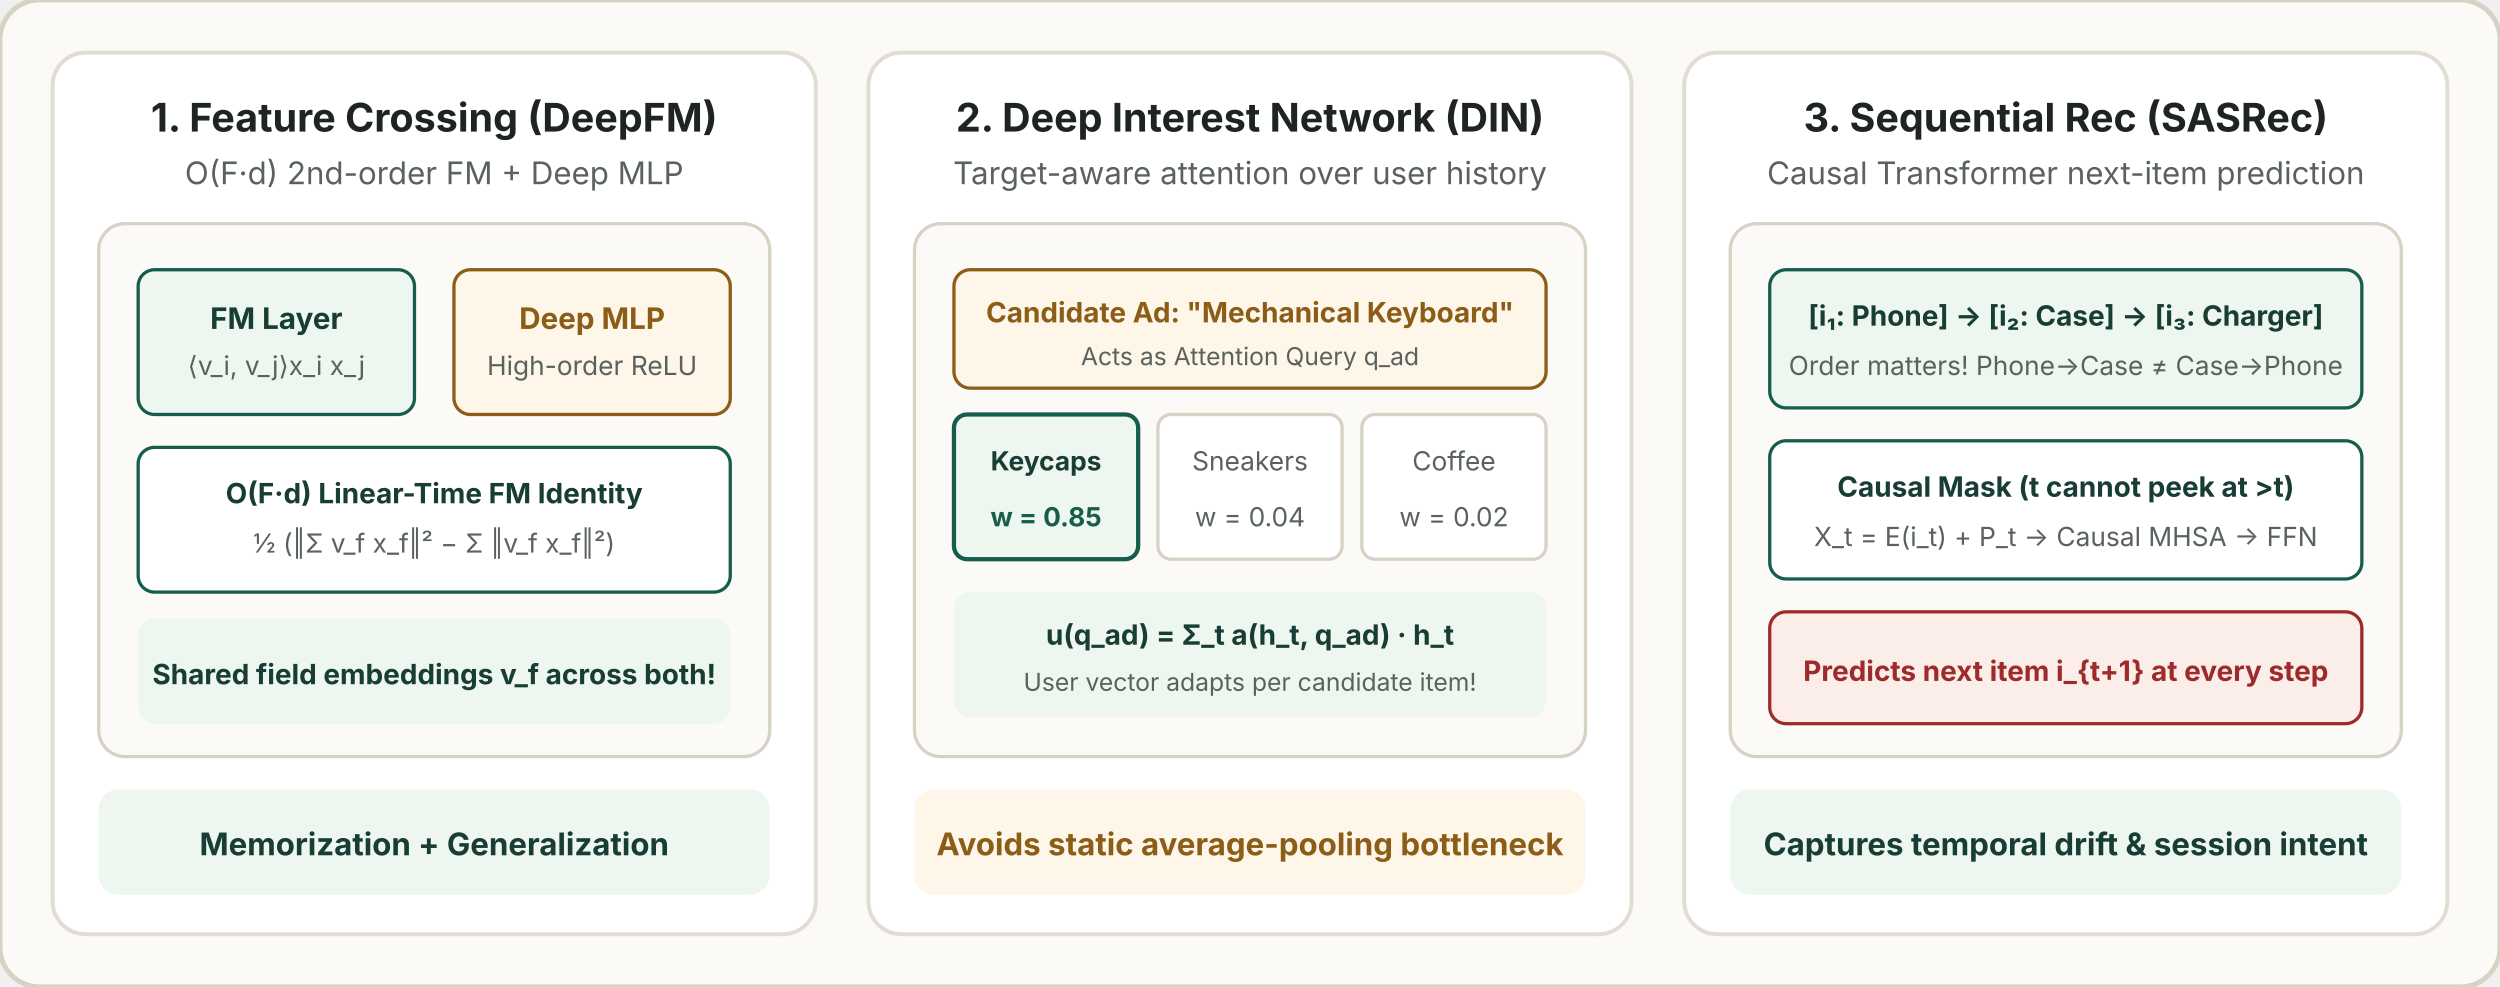
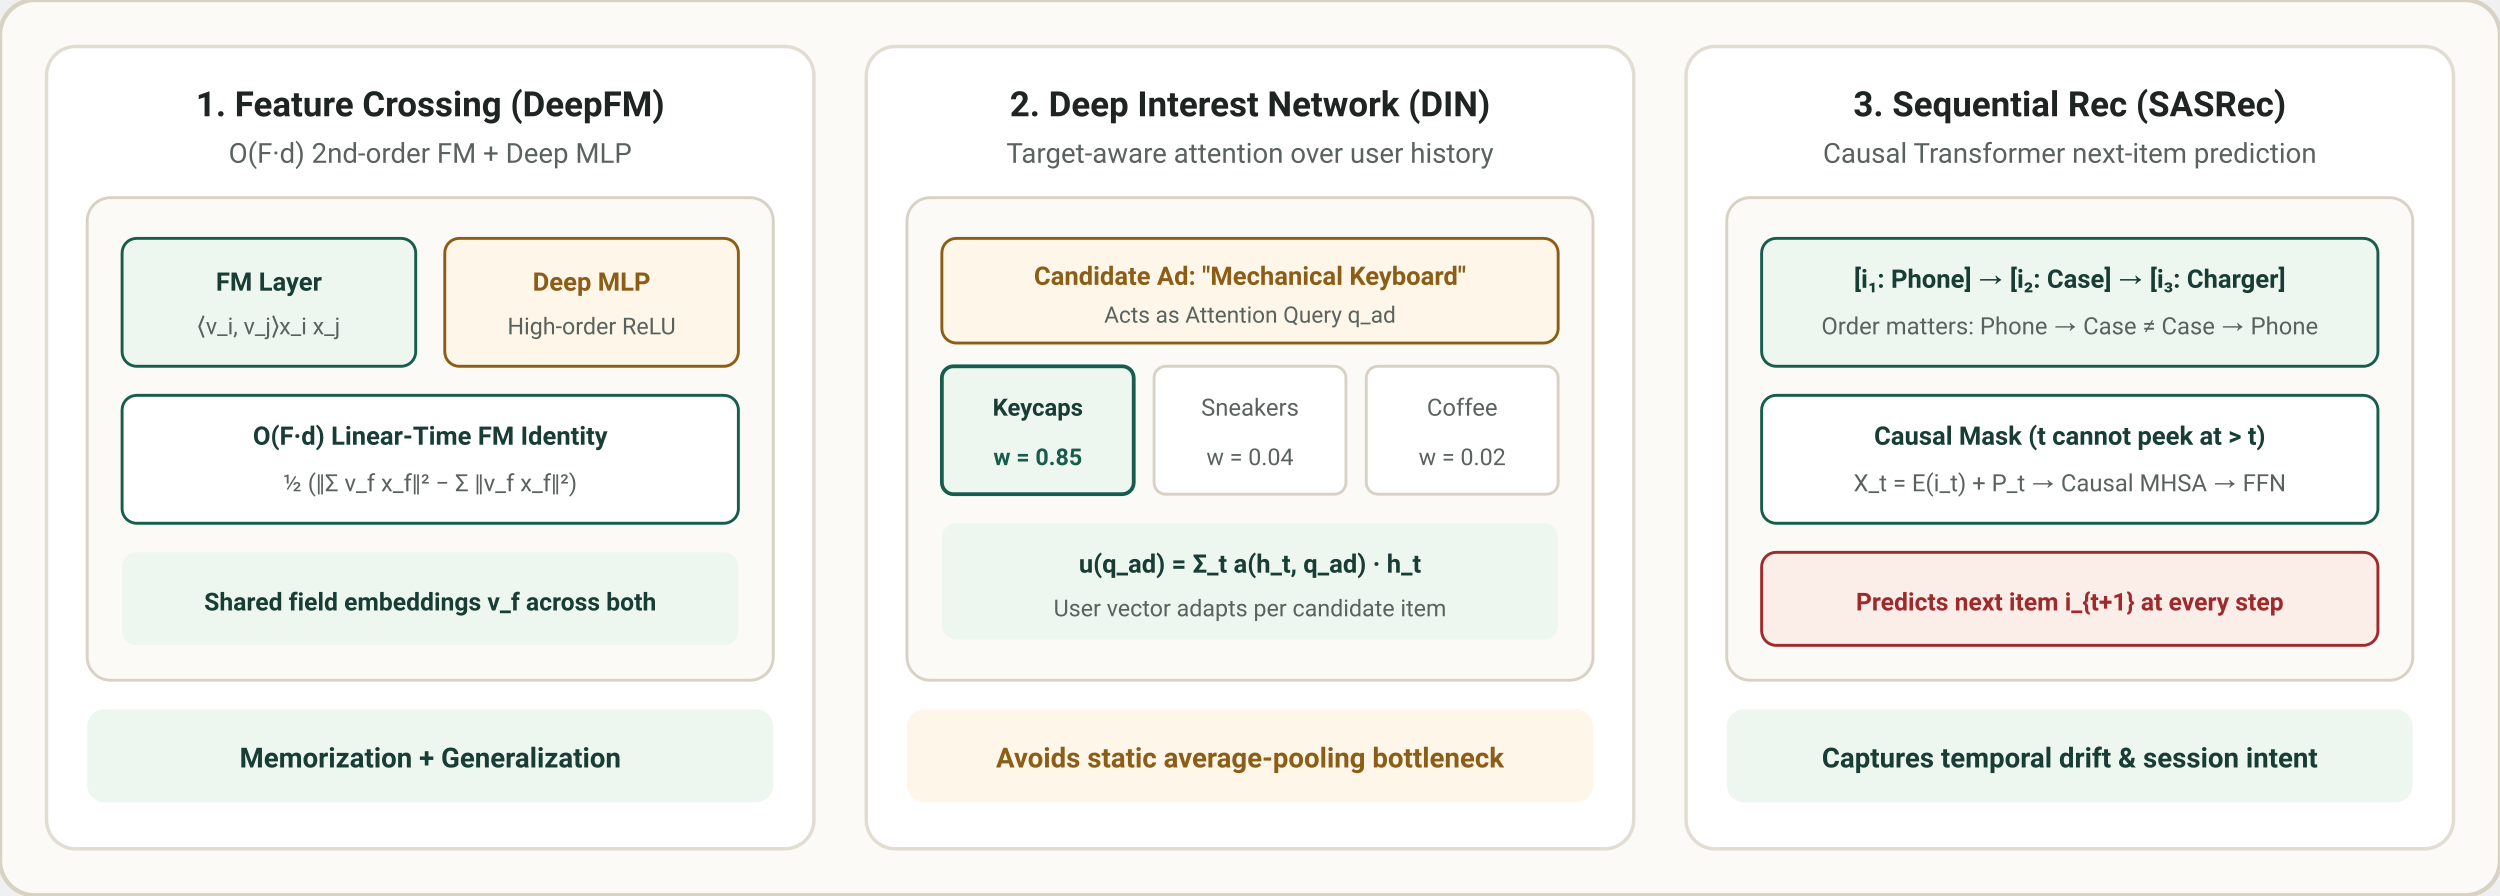
- <svg xmlns="http://www.w3.org/2000/svg" viewBox="0 0 760 300" width="760" height="300" font-family="'Inter', -apple-system, sans-serif">
-   <rect width="760" height="300" rx="12" fill="#fbfaf6" stroke="#d8d2c5" stroke-width="1.5" />
+ <svg xmlns="http://www.w3.org/2000/svg" viewBox="0 0 860 308" width="860" height="308" font-family="-apple-system, BlinkMacSystemFont, 'Segoe UI', Roboto, Helvetica, Arial, sans-serif">
+   <rect width="860" height="308" rx="12" fill="#fbfaf6" stroke="#d8d2c5" stroke-width="1.5" />
  <g transform="translate(16, 16)">
-     <rect width="232" height="268" rx="10" fill="#ffffff" stroke="#e2ddd2" stroke-width="1.2" />
-     <text x="116" y="24" text-anchor="middle" font-size="12" font-weight="700" fill="#1e2422">1. Feature Crossing (DeepFM)</text>
-     <text x="116" y="40" text-anchor="middle" font-size="9.5" fill="#5a625e">O(F·d) 2nd-order FM + Deep MLP</text>
+     <rect width="264" height="276" rx="10" fill="#ffffff" stroke="#e2ddd2" stroke-width="1.2" />
+     <text x="132" y="24" text-anchor="middle" font-size="12" font-weight="700" fill="#1e2422">1. Feature Crossing (DeepFM)</text>
+     <text x="132" y="40" text-anchor="middle" font-size="9.5" fill="#5a625e">O(F·d) 2nd-order FM + Deep MLP</text>
    <g transform="translate(14, 52)">
-       <rect width="204" height="162" rx="8" fill="#fbfaf6" stroke="#d8d2c5" />
-       <rect x="12" y="14" width="84" height="44" rx="5" fill="#eef6f0" stroke="#165d4c" />
-       <text x="54" y="32" text-anchor="middle" font-size="9" font-weight="700" fill="#173d35">FM Layer</text>
-       <text x="54" y="46" text-anchor="middle" font-size="8" fill="#5a625e">⟨v_i, v_j⟩x_i x_j</text>
-       <rect x="108" y="14" width="84" height="44" rx="5" fill="#fdf6e9" stroke="#8c5d16" />
-       <text x="150" y="32" text-anchor="middle" font-size="9" font-weight="700" fill="#8c5d16">Deep MLP</text>
-       <text x="150" y="46" text-anchor="middle" font-size="8" fill="#5a625e">High-order ReLU</text>
-       <rect x="12" y="68" width="180" height="44" rx="5" fill="#ffffff" stroke="#165d4c" />
-       <text x="102" y="85" text-anchor="middle" font-size="8.5" font-weight="700" fill="#173d35">O(F·d) Linear-Time FM Identity</text>
-       <text x="102" y="100" text-anchor="middle" font-size="8" fill="#5a625e">½ (‖Σ v_f x_f‖² − Σ ‖v_f x_f‖²)</text>
-       <rect x="12" y="120" width="180" height="32" rx="5" fill="#eef6f0" />
-       <text x="102" y="140" text-anchor="middle" font-size="8.5" font-weight="700" fill="#173d35">Shared field embeddings v_f across both!</text>
+       <rect width="236" height="166" rx="8" fill="#fbfaf6" stroke="#d8d2c5" />
+       <rect x="12" y="14" width="101" height="44" rx="5" fill="#eef6f0" stroke="#165d4c" />
+       <text x="62.5" y="32" text-anchor="middle" font-size="8.8" font-weight="700" fill="#173d35">FM Layer</text>
+       <text x="62.5" y="47" text-anchor="middle" font-size="8" fill="#5a625e">⟨v_i, v_j⟩x_i x_j</text>
+       <rect x="123" y="14" width="101" height="44" rx="5" fill="#fdf6e9" stroke="#8c5d16" />
+       <text x="173.5" y="32" text-anchor="middle" font-size="8.8" font-weight="700" fill="#8c5d16">Deep MLP</text>
+       <text x="173.5" y="47" text-anchor="middle" font-size="8" fill="#5a625e">High-order ReLU</text>
+       <rect x="12" y="68" width="212" height="44" rx="5" fill="#ffffff" stroke="#165d4c" />
+       <text x="118" y="85" text-anchor="middle" font-size="8.8" font-weight="700" fill="#173d35">O(F·d) Linear-Time FM Identity</text>
+       <text x="118" y="101" text-anchor="middle" font-size="8.2" fill="#5a625e">½ (‖Σ v_f x_f‖² − Σ ‖v_f x_f‖²)</text>
+       <rect x="12" y="122" width="212" height="32" rx="5" fill="#eef6f0" />
+       <text x="118" y="142" text-anchor="middle" font-size="8.5" font-weight="700" fill="#173d35">Shared field embeddings v_f across both</text>
    </g>
-     <rect x="14" y="224" width="204" height="32" rx="6" fill="#eef6f0" />
-     <text x="116" y="244" text-anchor="middle" font-size="9.5" font-weight="700" fill="#173d35">Memorization + Generalization</text>
+     <rect x="14" y="228" width="236" height="32" rx="6" fill="#eef6f0" />
+     <text x="132" y="248" text-anchor="middle" font-size="9.5" font-weight="700" fill="#173d35">Memorization + Generalization</text>
  </g>
-   <g transform="translate(264, 16)">
-     <rect width="232" height="268" rx="10" fill="#ffffff" stroke="#e2ddd2" stroke-width="1.2" />
-     <text x="116" y="24" text-anchor="middle" font-size="12" font-weight="700" fill="#1e2422">2. Deep Interest Network (DIN)</text>
-     <text x="116" y="40" text-anchor="middle" font-size="9.5" fill="#5a625e">Target-aware attention over user history</text>
+   <g transform="translate(298, 16)">
+     <rect width="264" height="276" rx="10" fill="#ffffff" stroke="#e2ddd2" stroke-width="1.2" />
+     <text x="132" y="24" text-anchor="middle" font-size="12" font-weight="700" fill="#1e2422">2. Deep Interest Network (DIN)</text>
+     <text x="132" y="40" text-anchor="middle" font-size="9.5" fill="#5a625e">Target-aware attention over user history</text>
    <g transform="translate(14, 52)">
-       <rect width="204" height="162" rx="8" fill="#fbfaf6" stroke="#d8d2c5" />
-       <rect x="12" y="14" width="180" height="36" rx="5" fill="#fdf6e9" stroke="#8c5d16" />
-       <text x="102" y="30" text-anchor="middle" font-size="8.5" font-weight="700" fill="#8c5d16">Candidate Ad: "Mechanical Keyboard"</text>
-       <text x="102" y="43" text-anchor="middle" font-size="7.5" fill="#5a625e">Acts as Attention Query q_ad</text>
-       <rect x="12" y="58" width="56" height="44" rx="4" fill="#eef6f0" stroke="#165d4c" stroke-width="1.3" />
-       <text x="40" y="75" text-anchor="middle" font-size="8" font-weight="700" fill="#173d35">Keycaps</text>
-       <text x="40" y="92" text-anchor="middle" font-size="8" font-weight="700" fill="#165d4c">w = 0.85</text>
-       <rect x="74" y="58" width="56" height="44" rx="4" fill="#ffffff" stroke="#d8d2c5" />
-       <text x="102" y="75" text-anchor="middle" font-size="8" fill="#5a625e">Sneakers</text>
-       <text x="102" y="92" text-anchor="middle" font-size="8" fill="#5a625e">w = 0.04</text>
-       <rect x="136" y="58" width="56" height="44" rx="4" fill="#ffffff" stroke="#d8d2c5" />
-       <text x="164" y="75" text-anchor="middle" font-size="8" fill="#5a625e">Coffee</text>
-       <text x="164" y="92" text-anchor="middle" font-size="8" fill="#5a625e">w = 0.02</text>
-       <rect x="12" y="112" width="180" height="38" rx="5" fill="#eef6f0" />
-       <text x="102" y="128" text-anchor="middle" font-size="8.5" font-weight="700" fill="#173d35">u(q_ad) = Σ_t a(h_t, q_ad) · h_t</text>
-       <text x="102" y="142" text-anchor="middle" font-size="7.5" fill="#5a625e">User vector adapts per candidate item!</text>
+       <rect width="236" height="166" rx="8" fill="#fbfaf6" stroke="#d8d2c5" />
+       <rect x="12" y="14" width="212" height="36" rx="5" fill="#fdf6e9" stroke="#8c5d16" />
+       <text x="118" y="30" text-anchor="middle" font-size="8.8" font-weight="700" fill="#8c5d16">Candidate Ad: "Mechanical Keyboard"</text>
+       <text x="118" y="43" text-anchor="middle" font-size="7.8" fill="#5a625e">Acts as Attention Query q_ad</text>
+       <rect x="12" y="58" width="66" height="44" rx="4" fill="#eef6f0" stroke="#165d4c" stroke-width="1.3" />
+       <text x="45" y="75" text-anchor="middle" font-size="8.2" font-weight="700" fill="#173d35">Keycaps</text>
+       <text x="45" y="92" text-anchor="middle" font-size="8" font-weight="700" fill="#165d4c">w = 0.85</text>
+       <rect x="85" y="58" width="66" height="44" rx="4" fill="#ffffff" stroke="#d8d2c5" />
+       <text x="118" y="75" text-anchor="middle" font-size="8.2" fill="#5a625e">Sneakers</text>
+       <text x="118" y="92" text-anchor="middle" font-size="8" fill="#5a625e">w = 0.04</text>
+       <rect x="158" y="58" width="66" height="44" rx="4" fill="#ffffff" stroke="#d8d2c5" />
+       <text x="191" y="75" text-anchor="middle" font-size="8.2" fill="#5a625e">Coffee</text>
+       <text x="191" y="92" text-anchor="middle" font-size="8" fill="#5a625e">w = 0.02</text>
+       <rect x="12" y="112" width="212" height="40" rx="5" fill="#eef6f0" />
+       <text x="118" y="129" text-anchor="middle" font-size="8.8" font-weight="700" fill="#173d35">u(q_ad) = Σ_t a(h_t, q_ad) · h_t</text>
+       <text x="118" y="144" text-anchor="middle" font-size="8" fill="#5a625e">User vector adapts per candidate item</text>
    </g>
-     <rect x="14" y="224" width="204" height="32" rx="6" fill="#fdf6e9" />
-     <text x="116" y="244" text-anchor="middle" font-size="9.5" font-weight="700" fill="#8c5d16">Avoids static average-pooling bottleneck</text>
+     <rect x="14" y="228" width="236" height="32" rx="6" fill="#fdf6e9" />
+     <text x="132" y="248" text-anchor="middle" font-size="9.5" font-weight="700" fill="#8c5d16">Avoids static average-pooling bottleneck</text>
  </g>
-   <g transform="translate(512, 16)">
-     <rect width="232" height="268" rx="10" fill="#ffffff" stroke="#e2ddd2" stroke-width="1.2" />
-     <text x="116" y="24" text-anchor="middle" font-size="12" font-weight="700" fill="#1e2422">3. Sequential Rec (SASRec)</text>
-     <text x="116" y="40" text-anchor="middle" font-size="9.5" fill="#5a625e">Causal Transformer next-item prediction</text>
+   <g transform="translate(580, 16)">
+     <rect width="264" height="276" rx="10" fill="#ffffff" stroke="#e2ddd2" stroke-width="1.2" />
+     <text x="132" y="24" text-anchor="middle" font-size="12" font-weight="700" fill="#1e2422">3. Sequential Rec (SASRec)</text>
+     <text x="132" y="40" text-anchor="middle" font-size="9.5" fill="#5a625e">Causal Transformer next-item prediction</text>
    <g transform="translate(14, 52)">
-       <rect width="204" height="162" rx="8" fill="#fbfaf6" stroke="#d8d2c5" />
-       <rect x="12" y="14" width="180" height="42" rx="5" fill="#eef6f0" stroke="#165d4c" />
-       <text x="102" y="31" text-anchor="middle" font-size="8.5" font-weight="700" fill="#173d35">[i₁: Phone] → [i₂: Case] → [i₃: Charger]</text>
-       <text x="102" y="46" text-anchor="middle" font-size="8" fill="#5a625e">Order matters! Phone→Case ≠ Case→Phone</text>
-       <rect x="12" y="66" width="180" height="42" rx="5" fill="#ffffff" stroke="#165d4c" />
-       <text x="102" y="83" text-anchor="middle" font-size="8.5" font-weight="700" fill="#173d35">Causal Mask (t cannot peek at &gt;t)</text>
-       <text x="102" y="98" text-anchor="middle" font-size="8" fill="#5a625e">X_t = E(i_t) + P_t → Causal MHSA → FFN</text>
-       <rect x="12" y="118" width="180" height="34" rx="5" fill="#fbeee9" stroke="#9e2a2b" />
-       <text x="102" y="139" text-anchor="middle" font-size="8.5" font-weight="700" fill="#9e2a2b">Predicts next item i_{t+1} at every step</text>
+       <rect width="236" height="166" rx="8" fill="#fbfaf6" stroke="#d8d2c5" />
+       <rect x="12" y="14" width="212" height="44" rx="5" fill="#eef6f0" stroke="#165d4c" />
+       <text x="118" y="31" text-anchor="middle" font-size="8.8" font-weight="700" fill="#173d35">[i₁: Phone] → [i₂: Case] → [i₃: Charger]</text>
+       <text x="118" y="47" text-anchor="middle" font-size="8.2" fill="#5a625e">Order matters: Phone → Case ≠ Case → Phone</text>
+       <rect x="12" y="68" width="212" height="44" rx="5" fill="#ffffff" stroke="#165d4c" />
+       <text x="118" y="85" text-anchor="middle" font-size="8.8" font-weight="700" fill="#173d35">Causal Mask (t cannot peek at &gt; t)</text>
+       <text x="118" y="101" text-anchor="middle" font-size="8.2" fill="#5a625e">X_t = E(i_t) + P_t → Causal MHSA → FFN</text>
+       <rect x="12" y="122" width="212" height="32" rx="5" fill="#fbeee9" stroke="#9e2a2b" />
+       <text x="118" y="142" text-anchor="middle" font-size="8.5" font-weight="700" fill="#9e2a2b">Predicts next item i_{t+1} at every step</text>
    </g>
-     <rect x="14" y="224" width="204" height="32" rx="6" fill="#eef6f0" />
-     <text x="116" y="244" text-anchor="middle" font-size="9.5" font-weight="700" fill="#173d35">Captures temporal drift &amp; session intent</text>
+     <rect x="14" y="228" width="236" height="32" rx="6" fill="#eef6f0" />
+     <text x="132" y="248" text-anchor="middle" font-size="9.5" font-weight="700" fill="#173d35">Captures temporal drift &amp; session intent</text>
  </g>
</svg>
